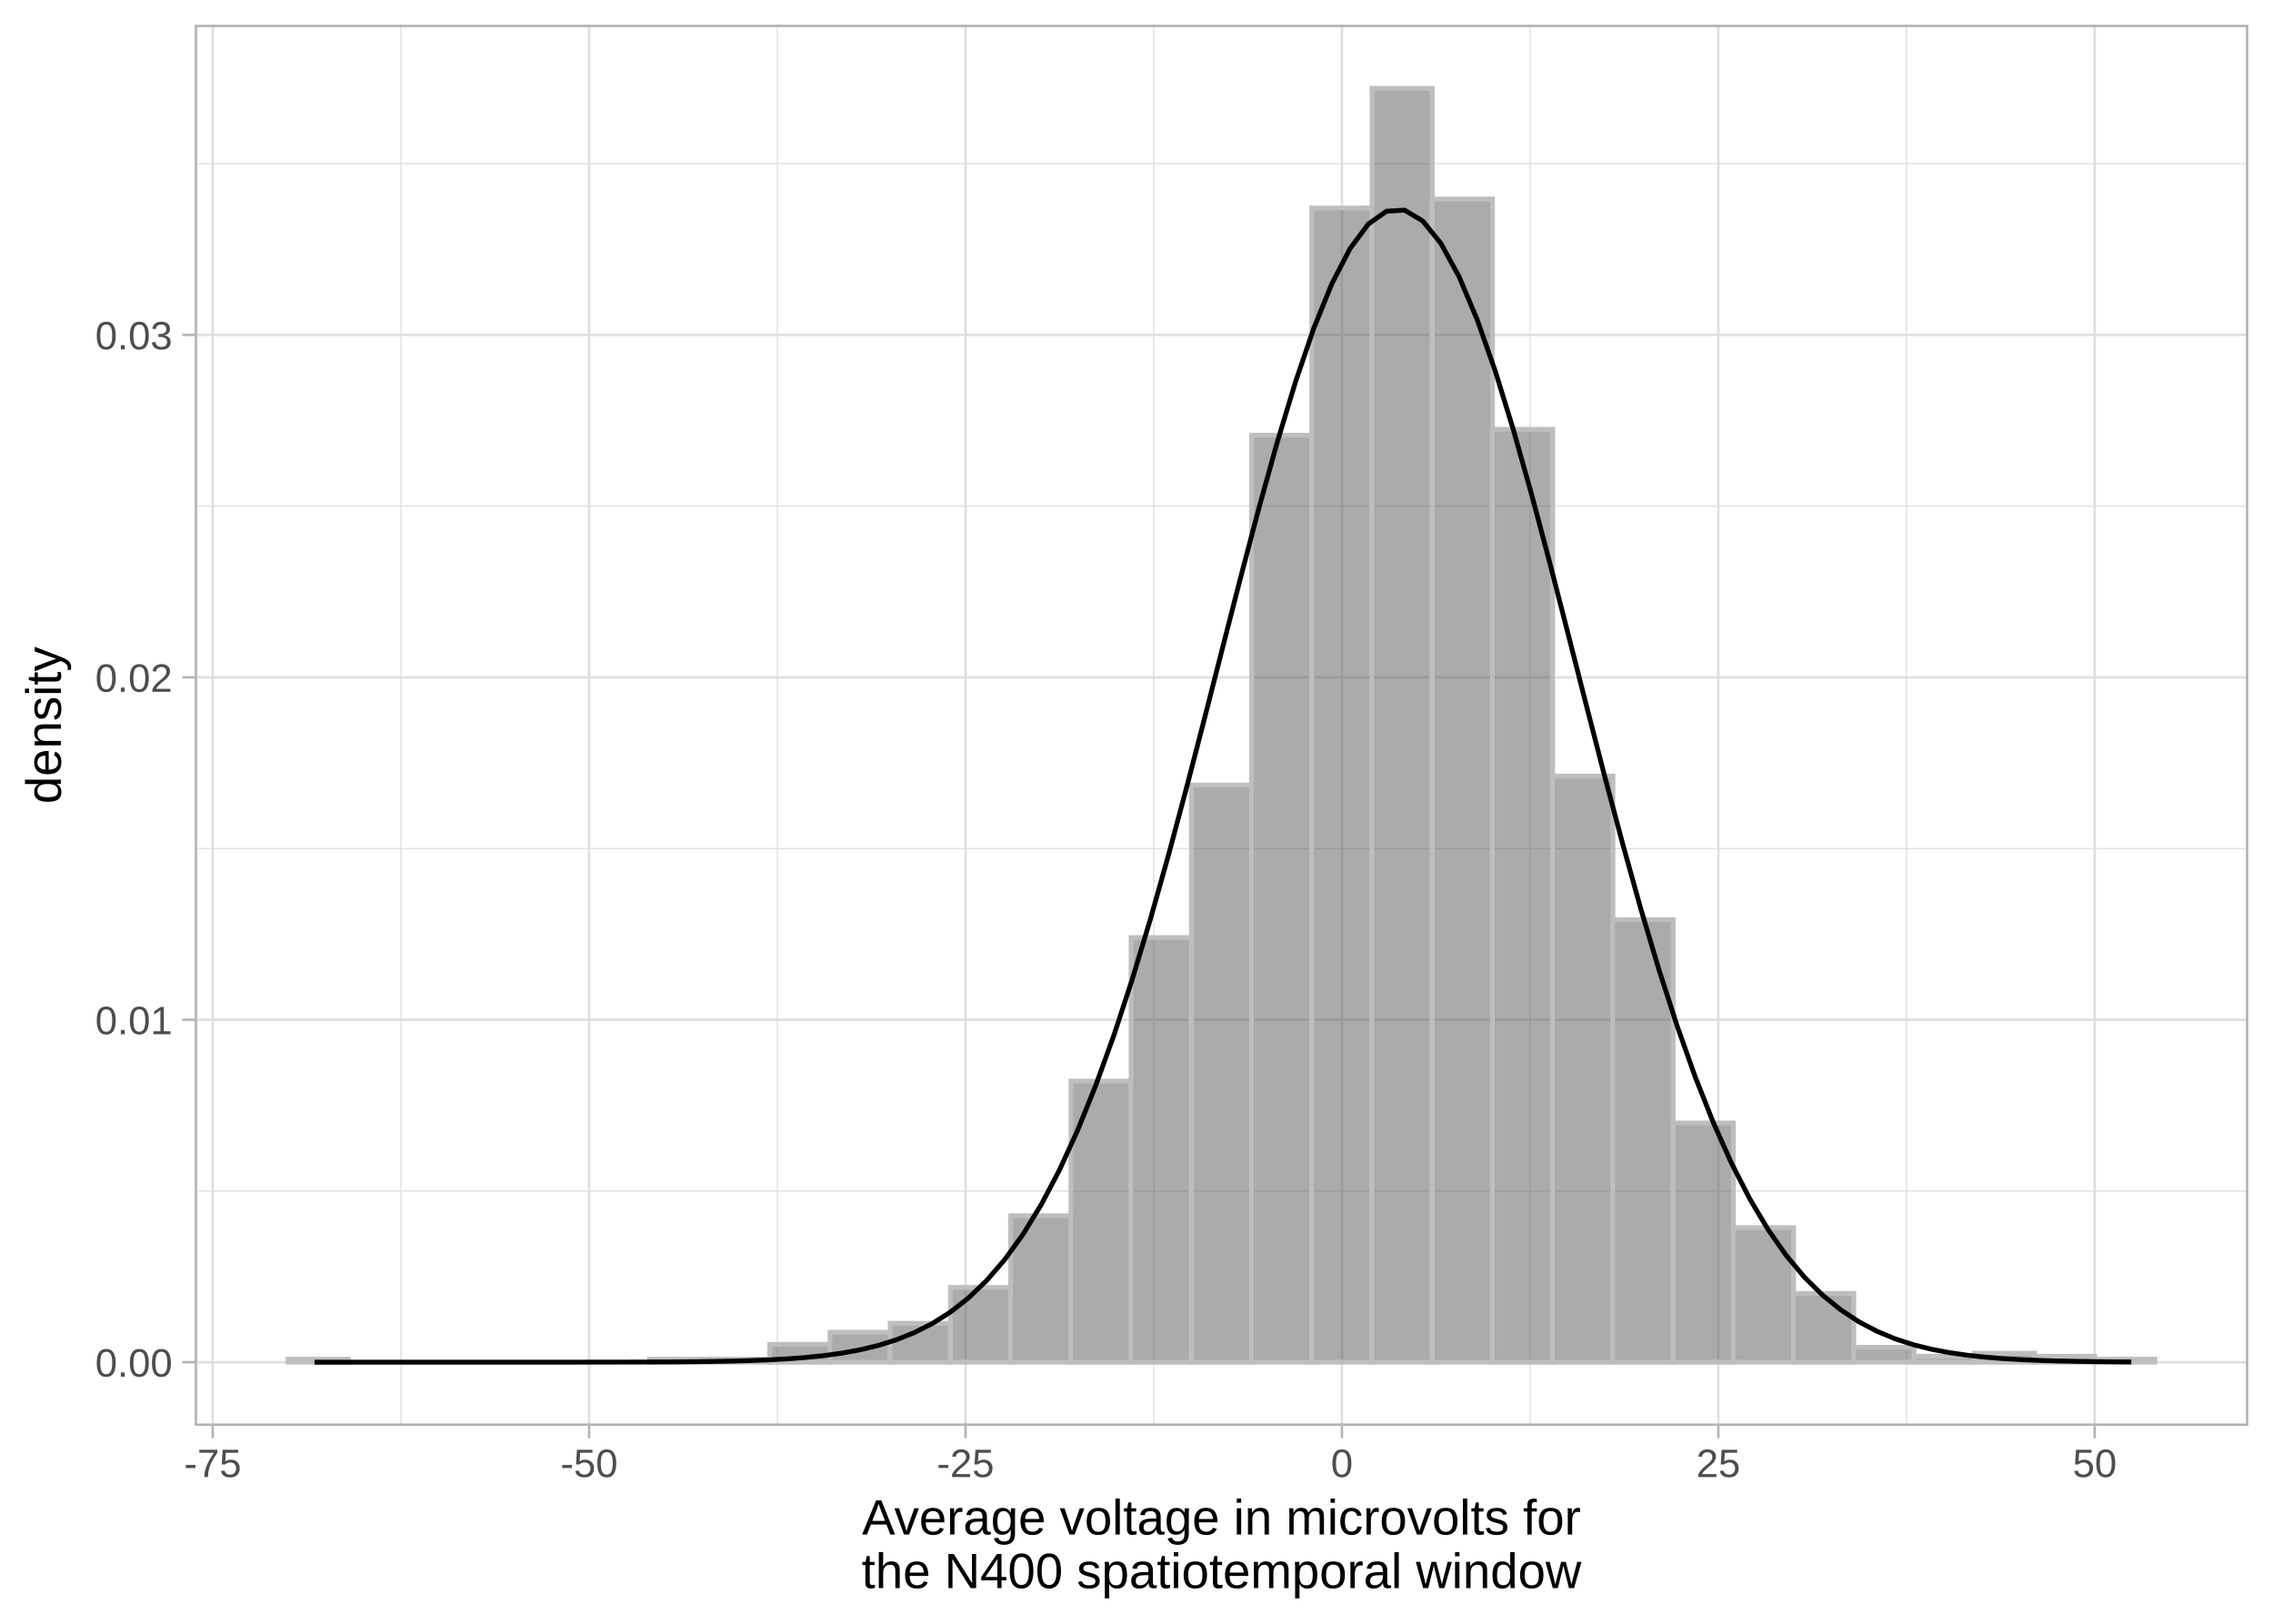
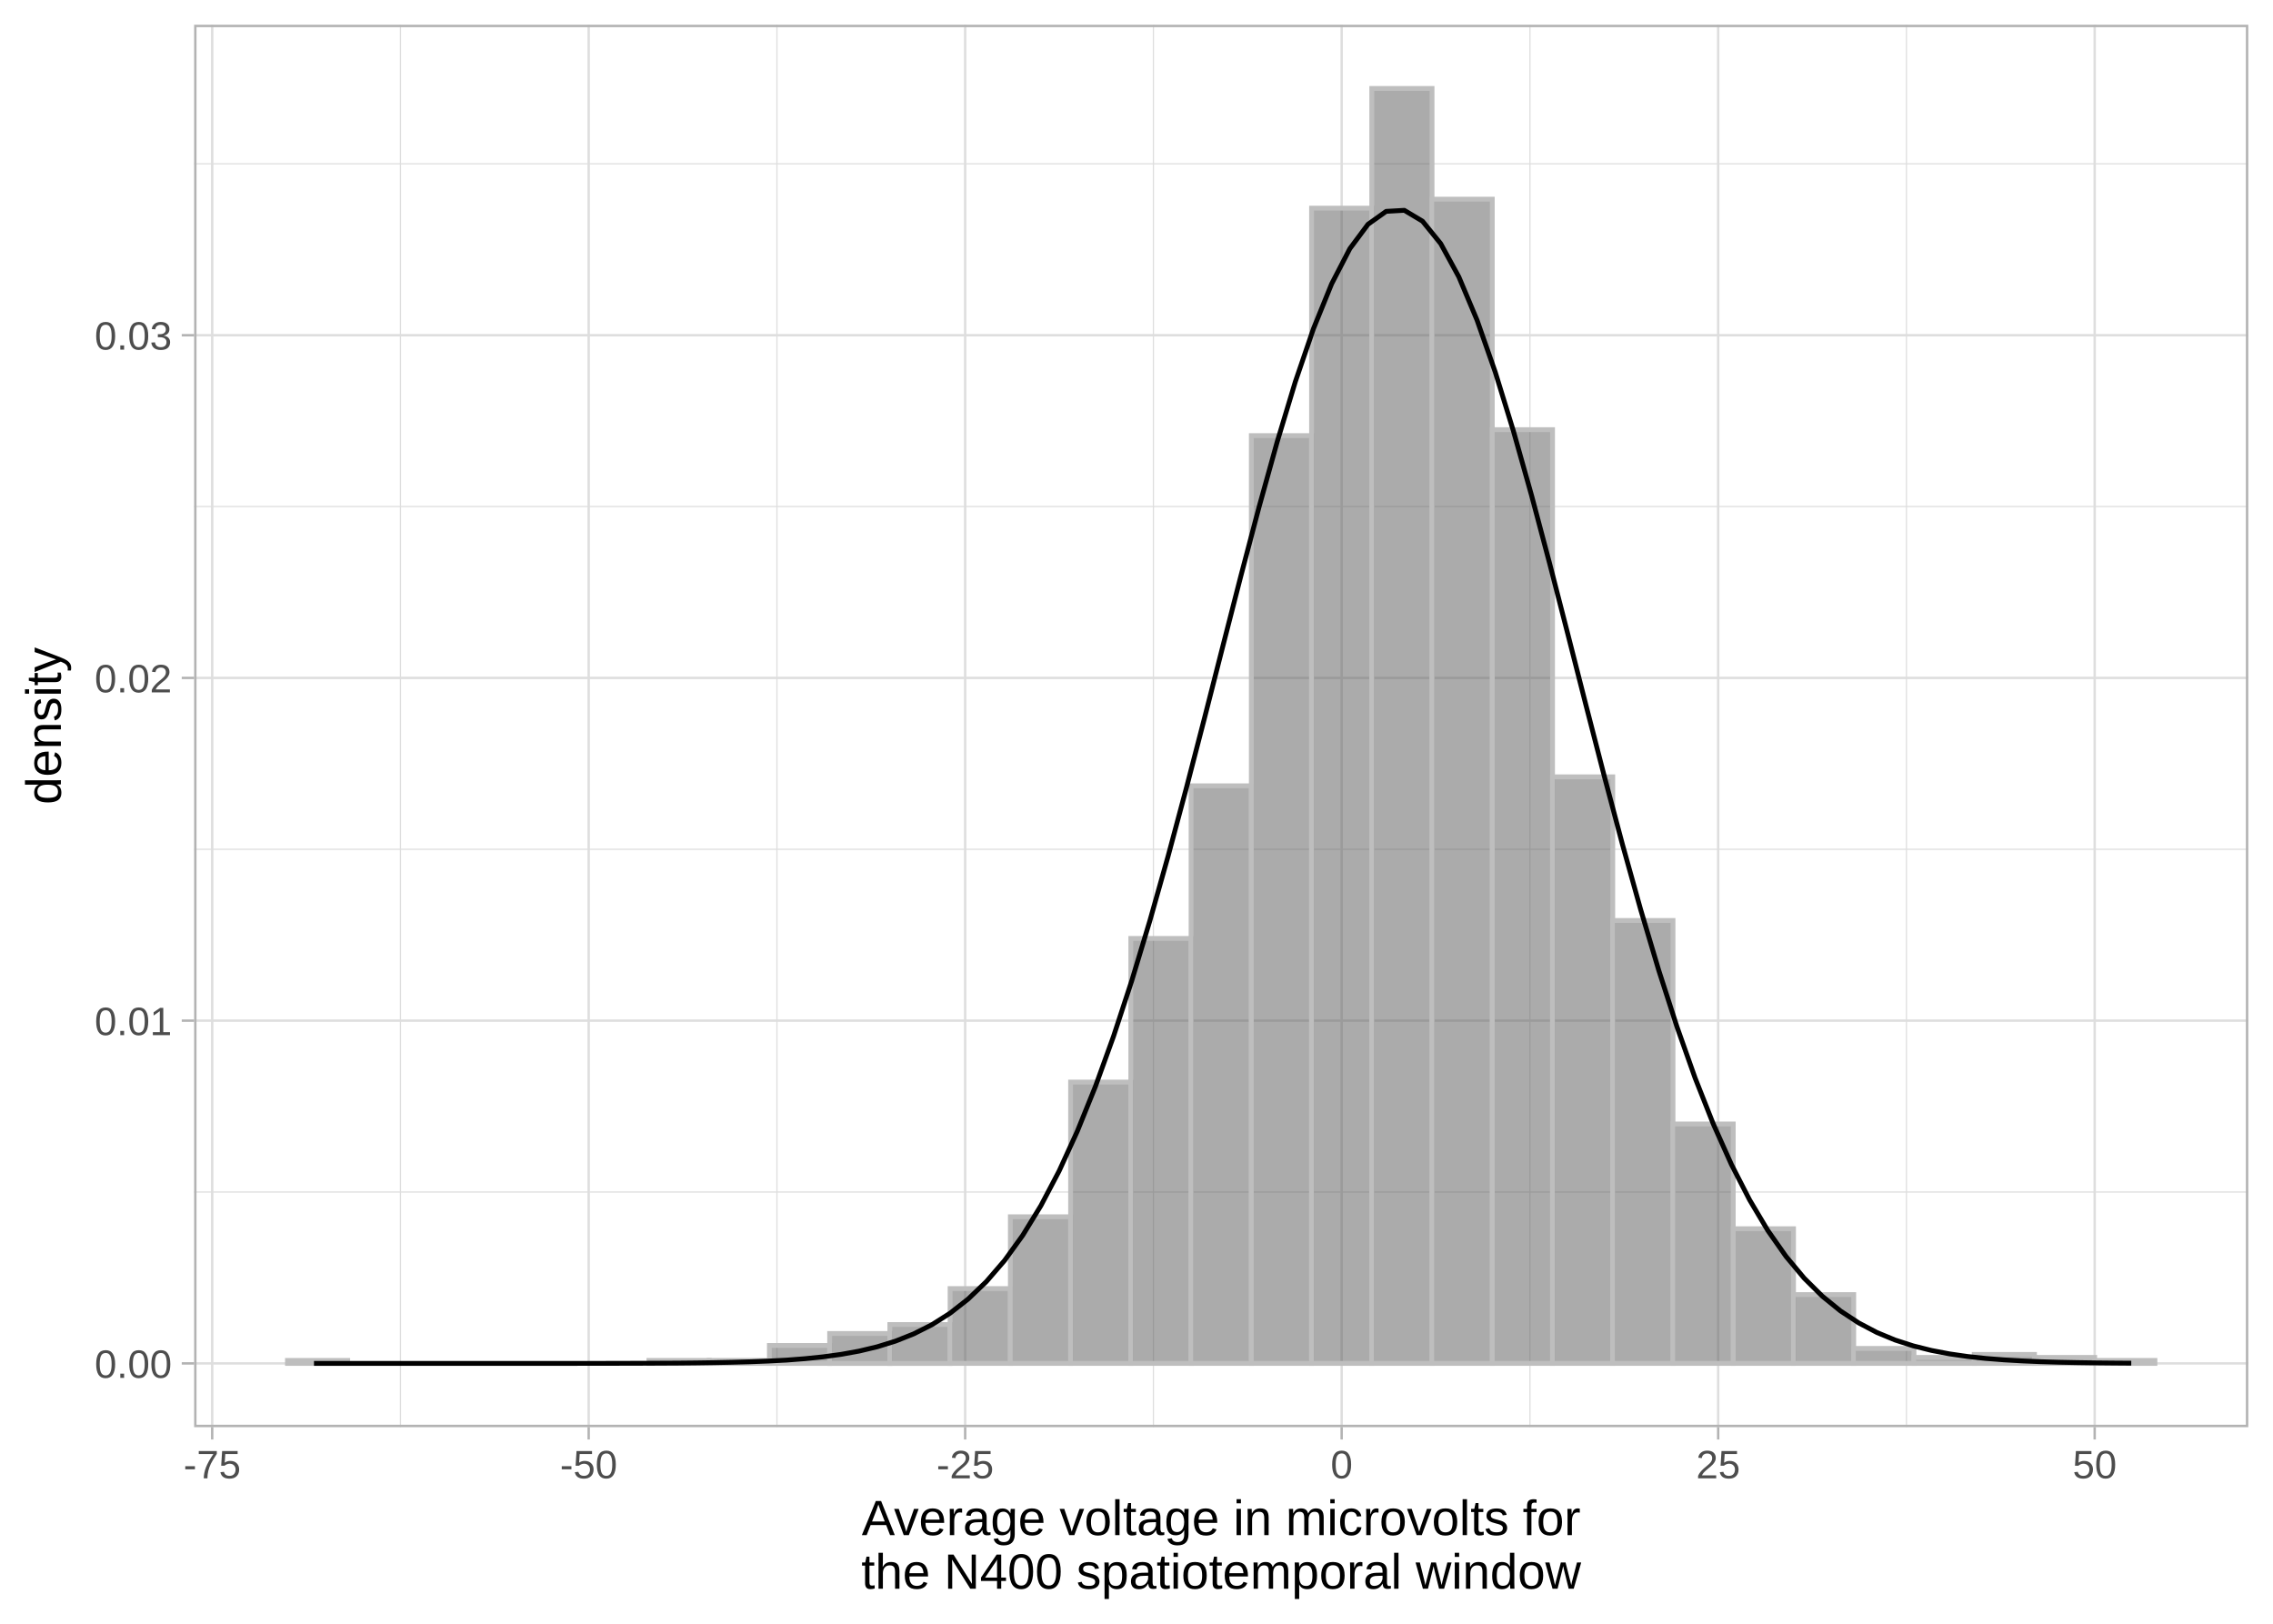
<svg xmlns="http://www.w3.org/2000/svg" class="svglite" width="504.00pt" height="360.00pt" viewBox="0 0 504.00 360.00">
  <defs>
    <style type="text/css">
    .svglite line, .svglite polyline, .svglite polygon, .svglite path, .svglite rect, .svglite circle {
      fill: none;
      stroke: #000000;
      stroke-linecap: round;
      stroke-linejoin: round;
      stroke-miterlimit: 10.00;
    }
    .svglite text {
      white-space: pre;
    }
  </style>
  </defs>
  <rect width="100%" height="100%" style="stroke: none; fill: #FFFFFF;" />
  <defs>
    <clipPath id="cpMC4wMHw1MDQuMDB8MC4wMHwzNjAuMDA=">
      <rect x="0.00" y="0.00" width="504.00" height="360.00" />
    </clipPath>
  </defs>
  <g clip-path="url(#cpMC4wMHw1MDQuMDB8MC4wMHwzNjAuMDA=)">
    <rect x="0.00" y="0.00" width="504.00" height="360.00" style="stroke-width: 1.07; stroke: #FFFFFF; fill: #FFFFFF;" />
  </g>
  <defs>
-     <clipPath id="cpNDMuMTd8NDk4LjUyfDUuNDh8MzE2LjEz">
-       <rect x="43.17" y="5.48" width="455.35" height="310.65" />
+     <clipPath id="cpNDMuMDR8NDk4LjUyfDUuNDh8MzE2LjQx">
+       <rect x="43.04" y="5.48" width="455.48" height="310.94" />
    </clipPath>
  </defs>
-   <g clip-path="url(#cpNDMuMTd8NDk4LjUyfDUuNDh8MzE2LjEz)">
-     <rect x="43.17" y="5.48" width="455.35" height="310.65" style="stroke-width: 1.07; stroke: none; fill: #FFFFFF;" />
-     <polyline points="43.17,264.05 498.52,264.05 " style="stroke-width: 0.27; stroke: #DEDEDE; stroke-linecap: butt;" />
-     <polyline points="43.17,188.13 498.52,188.13 " style="stroke-width: 0.27; stroke: #DEDEDE; stroke-linecap: butt;" />
-     <polyline points="43.17,112.21 498.52,112.21 " style="stroke-width: 0.27; stroke: #DEDEDE; stroke-linecap: butt;" />
-     <polyline points="43.17,36.29 498.52,36.29 " style="stroke-width: 0.27; stroke: #DEDEDE; stroke-linecap: butt;" />
-     <polyline points="88.90,316.13 88.90,5.48 " style="stroke-width: 0.27; stroke: #DEDEDE; stroke-linecap: butt;" />
-     <polyline points="172.36,316.13 172.36,5.48 " style="stroke-width: 0.27; stroke: #DEDEDE; stroke-linecap: butt;" />
-     <polyline points="255.82,316.13 255.82,5.48 " style="stroke-width: 0.27; stroke: #DEDEDE; stroke-linecap: butt;" />
-     <polyline points="339.28,316.13 339.28,5.48 " style="stroke-width: 0.27; stroke: #DEDEDE; stroke-linecap: butt;" />
-     <polyline points="422.74,316.13 422.74,5.48 " style="stroke-width: 0.27; stroke: #DEDEDE; stroke-linecap: butt;" />
-     <polyline points="43.17,302.01 498.52,302.01 " style="stroke-width: 0.53; stroke: #DEDEDE; stroke-linecap: butt;" />
-     <polyline points="43.17,226.09 498.52,226.09 " style="stroke-width: 0.53; stroke: #DEDEDE; stroke-linecap: butt;" />
-     <polyline points="43.17,150.17 498.52,150.17 " style="stroke-width: 0.53; stroke: #DEDEDE; stroke-linecap: butt;" />
-     <polyline points="43.17,74.25 498.52,74.25 " style="stroke-width: 0.53; stroke: #DEDEDE; stroke-linecap: butt;" />
-     <polyline points="47.17,316.13 47.17,5.48 " style="stroke-width: 0.53; stroke: #DEDEDE; stroke-linecap: butt;" />
-     <polyline points="130.63,316.13 130.63,5.48 " style="stroke-width: 0.53; stroke: #DEDEDE; stroke-linecap: butt;" />
-     <polyline points="214.09,316.13 214.09,5.48 " style="stroke-width: 0.53; stroke: #DEDEDE; stroke-linecap: butt;" />
-     <polyline points="297.55,316.13 297.55,5.48 " style="stroke-width: 0.53; stroke: #DEDEDE; stroke-linecap: butt;" />
-     <polyline points="381.01,316.13 381.01,5.48 " style="stroke-width: 0.53; stroke: #DEDEDE; stroke-linecap: butt;" />
-     <polyline points="464.47,316.13 464.47,5.48 " style="stroke-width: 0.53; stroke: #DEDEDE; stroke-linecap: butt;" />
-     <rect x="63.87" y="301.35" width="13.35" height="0.66" style="stroke-width: 1.07; stroke: #BEBEBE; stroke-linecap: butt; stroke-linejoin: miter; fill: #595959; fill-opacity: 0.50;" />
-     <rect x="77.22" y="302.01" width="13.35" height="0.00" style="stroke-width: 1.07; stroke: #BEBEBE; stroke-linecap: butt; stroke-linejoin: miter; fill: #595959; fill-opacity: 0.50;" />
-     <rect x="90.57" y="302.01" width="13.35" height="0.00" style="stroke-width: 1.07; stroke: #BEBEBE; stroke-linecap: butt; stroke-linejoin: miter; fill: #595959; fill-opacity: 0.50;" />
-     <rect x="103.93" y="302.01" width="13.35" height="0.00" style="stroke-width: 1.07; stroke: #BEBEBE; stroke-linecap: butt; stroke-linejoin: miter; fill: #595959; fill-opacity: 0.50;" />
-     <rect x="117.28" y="302.01" width="13.35" height="0.00" style="stroke-width: 1.07; stroke: #BEBEBE; stroke-linecap: butt; stroke-linejoin: miter; fill: #595959; fill-opacity: 0.50;" />
-     <rect x="130.63" y="302.01" width="13.35" height="0.00" style="stroke-width: 1.07; stroke: #BEBEBE; stroke-linecap: butt; stroke-linejoin: miter; fill: #595959; fill-opacity: 0.50;" />
-     <rect x="143.99" y="301.35" width="13.35" height="0.66" style="stroke-width: 1.07; stroke: #BEBEBE; stroke-linecap: butt; stroke-linejoin: miter; fill: #595959; fill-opacity: 0.50;" />
-     <rect x="157.34" y="301.35" width="13.35" height="0.66" style="stroke-width: 1.07; stroke: #BEBEBE; stroke-linecap: butt; stroke-linejoin: miter; fill: #595959; fill-opacity: 0.50;" />
-     <rect x="170.69" y="298.04" width="13.35" height="3.98" style="stroke-width: 1.07; stroke: #BEBEBE; stroke-linecap: butt; stroke-linejoin: miter; fill: #595959; fill-opacity: 0.50;" />
-     <rect x="184.05" y="295.38" width="13.35" height="6.63" style="stroke-width: 1.07; stroke: #BEBEBE; stroke-linecap: butt; stroke-linejoin: miter; fill: #595959; fill-opacity: 0.50;" />
-     <rect x="197.40" y="293.39" width="13.35" height="8.62" style="stroke-width: 1.07; stroke: #BEBEBE; stroke-linecap: butt; stroke-linejoin: miter; fill: #595959; fill-opacity: 0.50;" />
-     <rect x="210.75" y="285.44" width="13.35" height="16.57" style="stroke-width: 1.07; stroke: #BEBEBE; stroke-linecap: butt; stroke-linejoin: miter; fill: #595959; fill-opacity: 0.50;" />
-     <rect x="224.11" y="269.53" width="13.35" height="32.48" style="stroke-width: 1.07; stroke: #BEBEBE; stroke-linecap: butt; stroke-linejoin: miter; fill: #595959; fill-opacity: 0.50;" />
-     <rect x="237.46" y="239.70" width="13.35" height="62.32" style="stroke-width: 1.07; stroke: #BEBEBE; stroke-linecap: butt; stroke-linejoin: miter; fill: #595959; fill-opacity: 0.50;" />
-     <rect x="250.81" y="207.88" width="13.35" height="94.14" style="stroke-width: 1.07; stroke: #BEBEBE; stroke-linecap: butt; stroke-linejoin: miter; fill: #595959; fill-opacity: 0.50;" />
-     <rect x="264.17" y="174.07" width="13.35" height="127.95" style="stroke-width: 1.07; stroke: #BEBEBE; stroke-linecap: butt; stroke-linejoin: miter; fill: #595959; fill-opacity: 0.50;" />
-     <rect x="277.52" y="96.50" width="13.35" height="205.51" style="stroke-width: 1.07; stroke: #BEBEBE; stroke-linecap: butt; stroke-linejoin: miter; fill: #595959; fill-opacity: 0.50;" />
-     <rect x="290.87" y="46.12" width="13.35" height="255.89" style="stroke-width: 1.07; stroke: #BEBEBE; stroke-linecap: butt; stroke-linejoin: miter; fill: #595959; fill-opacity: 0.50;" />
-     <rect x="304.23" y="19.60" width="13.35" height="282.41" style="stroke-width: 1.07; stroke: #BEBEBE; stroke-linecap: butt; stroke-linejoin: miter; fill: #595959; fill-opacity: 0.50;" />
-     <rect x="317.58" y="44.13" width="13.35" height="257.88" style="stroke-width: 1.07; stroke: #BEBEBE; stroke-linecap: butt; stroke-linejoin: miter; fill: #595959; fill-opacity: 0.50;" />
-     <rect x="330.93" y="95.18" width="13.35" height="206.84" style="stroke-width: 1.07; stroke: #BEBEBE; stroke-linecap: butt; stroke-linejoin: miter; fill: #595959; fill-opacity: 0.50;" />
-     <rect x="344.29" y="172.08" width="13.35" height="129.94" style="stroke-width: 1.07; stroke: #BEBEBE; stroke-linecap: butt; stroke-linejoin: miter; fill: #595959; fill-opacity: 0.50;" />
-     <rect x="357.64" y="203.90" width="13.35" height="98.12" style="stroke-width: 1.07; stroke: #BEBEBE; stroke-linecap: butt; stroke-linejoin: miter; fill: #595959; fill-opacity: 0.50;" />
-     <rect x="371.00" y="248.98" width="13.35" height="53.04" style="stroke-width: 1.07; stroke: #BEBEBE; stroke-linecap: butt; stroke-linejoin: miter; fill: #595959; fill-opacity: 0.50;" />
-     <rect x="384.35" y="272.18" width="13.35" height="29.83" style="stroke-width: 1.07; stroke: #BEBEBE; stroke-linecap: butt; stroke-linejoin: miter; fill: #595959; fill-opacity: 0.50;" />
-     <rect x="397.70" y="286.77" width="13.35" height="15.25" style="stroke-width: 1.07; stroke: #BEBEBE; stroke-linecap: butt; stroke-linejoin: miter; fill: #595959; fill-opacity: 0.50;" />
-     <rect x="411.06" y="298.70" width="13.35" height="3.31" style="stroke-width: 1.07; stroke: #BEBEBE; stroke-linecap: butt; stroke-linejoin: miter; fill: #595959; fill-opacity: 0.50;" />
-     <rect x="424.41" y="300.69" width="13.35" height="1.33" style="stroke-width: 1.07; stroke: #BEBEBE; stroke-linecap: butt; stroke-linejoin: miter; fill: #595959; fill-opacity: 0.50;" />
-     <rect x="437.76" y="300.02" width="13.35" height="1.99" style="stroke-width: 1.07; stroke: #BEBEBE; stroke-linecap: butt; stroke-linejoin: miter; fill: #595959; fill-opacity: 0.50;" />
-     <rect x="451.12" y="300.69" width="13.35" height="1.33" style="stroke-width: 1.07; stroke: #BEBEBE; stroke-linecap: butt; stroke-linejoin: miter; fill: #595959; fill-opacity: 0.50;" />
-     <rect x="464.47" y="301.35" width="13.35" height="0.66" style="stroke-width: 1.07; stroke: #BEBEBE; stroke-linecap: butt; stroke-linejoin: miter; fill: #595959; fill-opacity: 0.50;" />
-     <polyline points="69.74,302.01 73.77,302.01 77.80,302.01 81.83,302.01 85.86,302.01 89.88,302.01 93.91,302.01 97.94,302.01 101.97,302.01 106.00,302.01 110.03,302.01 114.05,302.01 118.08,302.01 122.11,302.01 126.14,302.01 130.17,302.00 134.20,302.00 138.22,301.99 142.25,301.98 146.28,301.96 150.31,301.94 154.34,301.90 158.37,301.84 162.39,301.77 166.42,301.65 170.45,301.50 174.48,301.28 178.51,300.98 182.54,300.57 186.57,300.02 190.59,299.29 194.62,298.33 198.65,297.08 202.68,295.48 206.71,293.45 210.74,290.90 214.76,287.75 218.79,283.89 222.82,279.22 226.85,273.64 230.88,267.07 234.91,259.42 238.93,250.63 242.96,240.66 246.99,229.52 251.02,217.24 255.05,203.90 259.08,189.63 263.10,174.62 267.13,159.09 271.16,143.32 275.19,127.63 279.22,112.37 283.25,97.90 287.28,84.59 291.30,72.81 295.33,62.88 299.36,55.10 303.39,49.69 307.42,46.83 311.45,46.59 315.47,49.00 319.50,53.97 323.53,61.35 327.56,70.92 331.59,82.40 335.62,95.47 339.64,109.76 343.67,124.91 347.70,140.55 351.73,156.33 355.76,171.92 359.79,187.04 363.81,201.46 367.84,214.97 371.87,227.44 375.90,238.79 379.93,248.96 383.96,257.96 387.99,265.81 392.01,272.56 396.04,278.31 400.07,283.13 404.10,287.12 408.13,290.39 412.16,293.04 416.18,295.15 420.21,296.83 424.24,298.13 428.27,299.14 432.30,299.90 436.33,300.48 440.35,300.91 444.38,301.23 448.41,301.46 452.44,301.63 456.47,301.75 460.50,301.83 464.52,301.89 468.55,301.93 472.58,301.96 " style="stroke-width: 1.07; stroke-linecap: butt;" />
-     <rect x="43.17" y="5.48" width="455.35" height="310.65" style="stroke-width: 1.07; stroke: #B3B3B3;" />
+   <g clip-path="url(#cpNDMuMDR8NDk4LjUyfDUuNDh8MzE2LjQx)">
+     <rect x="43.04" y="5.48" width="455.48" height="310.94" style="stroke-width: 1.07; stroke: none; fill: #FFFFFF;" />
+     <polyline points="43.04,264.29 498.52,264.29 " style="stroke-width: 0.27; stroke: #DEDEDE; stroke-linecap: butt;" />
+     <polyline points="43.04,188.30 498.52,188.30 " style="stroke-width: 0.27; stroke: #DEDEDE; stroke-linecap: butt;" />
+     <polyline points="43.04,112.31 498.52,112.31 " style="stroke-width: 0.27; stroke: #DEDEDE; stroke-linecap: butt;" />
+     <polyline points="43.04,36.32 498.52,36.32 " style="stroke-width: 0.27; stroke: #DEDEDE; stroke-linecap: butt;" />
+     <polyline points="88.79,316.41 88.79,5.48 " style="stroke-width: 0.27; stroke: #DEDEDE; stroke-linecap: butt;" />
+     <polyline points="172.27,316.41 172.27,5.48 " style="stroke-width: 0.27; stroke: #DEDEDE; stroke-linecap: butt;" />
+     <polyline points="255.75,316.41 255.75,5.48 " style="stroke-width: 0.27; stroke: #DEDEDE; stroke-linecap: butt;" />
+     <polyline points="339.24,316.41 339.24,5.48 " style="stroke-width: 0.27; stroke: #DEDEDE; stroke-linecap: butt;" />
+     <polyline points="422.72,316.41 422.72,5.48 " style="stroke-width: 0.27; stroke: #DEDEDE; stroke-linecap: butt;" />
+     <polyline points="43.04,302.28 498.52,302.28 " style="stroke-width: 0.53; stroke: #DEDEDE; stroke-linecap: butt;" />
+     <polyline points="43.04,226.29 498.52,226.29 " style="stroke-width: 0.53; stroke: #DEDEDE; stroke-linecap: butt;" />
+     <polyline points="43.04,150.30 498.52,150.30 " style="stroke-width: 0.53; stroke: #DEDEDE; stroke-linecap: butt;" />
+     <polyline points="43.04,74.32 498.52,74.32 " style="stroke-width: 0.53; stroke: #DEDEDE; stroke-linecap: butt;" />
+     <polyline points="47.05,316.41 47.05,5.48 " style="stroke-width: 0.53; stroke: #DEDEDE; stroke-linecap: butt;" />
+     <polyline points="130.53,316.41 130.53,5.48 " style="stroke-width: 0.53; stroke: #DEDEDE; stroke-linecap: butt;" />
+     <polyline points="214.01,316.41 214.01,5.48 " style="stroke-width: 0.53; stroke: #DEDEDE; stroke-linecap: butt;" />
+     <polyline points="297.49,316.41 297.49,5.48 " style="stroke-width: 0.53; stroke: #DEDEDE; stroke-linecap: butt;" />
+     <polyline points="380.98,316.41 380.98,5.48 " style="stroke-width: 0.53; stroke: #DEDEDE; stroke-linecap: butt;" />
+     <polyline points="464.46,316.41 464.46,5.48 " style="stroke-width: 0.53; stroke: #DEDEDE; stroke-linecap: butt;" />
+     <rect x="63.74" y="301.62" width="13.36" height="0.66" style="stroke-width: 1.07; stroke: #BEBEBE; stroke-linecap: butt; stroke-linejoin: miter; fill: #595959; fill-opacity: 0.50;" />
+     <rect x="77.10" y="302.28" width="13.36" height="0.00" style="stroke-width: 1.07; stroke: #BEBEBE; stroke-linecap: butt; stroke-linejoin: miter; fill: #595959; fill-opacity: 0.50;" />
+     <rect x="90.46" y="302.28" width="13.36" height="0.00" style="stroke-width: 1.07; stroke: #BEBEBE; stroke-linecap: butt; stroke-linejoin: miter; fill: #595959; fill-opacity: 0.50;" />
+     <rect x="103.81" y="302.28" width="13.36" height="0.00" style="stroke-width: 1.07; stroke: #BEBEBE; stroke-linecap: butt; stroke-linejoin: miter; fill: #595959; fill-opacity: 0.50;" />
+     <rect x="117.17" y="302.28" width="13.36" height="0.00" style="stroke-width: 1.07; stroke: #BEBEBE; stroke-linecap: butt; stroke-linejoin: miter; fill: #595959; fill-opacity: 0.50;" />
+     <rect x="130.53" y="302.28" width="13.36" height="0.00" style="stroke-width: 1.07; stroke: #BEBEBE; stroke-linecap: butt; stroke-linejoin: miter; fill: #595959; fill-opacity: 0.50;" />
+     <rect x="143.89" y="301.62" width="13.36" height="0.66" style="stroke-width: 1.07; stroke: #BEBEBE; stroke-linecap: butt; stroke-linejoin: miter; fill: #595959; fill-opacity: 0.50;" />
+     <rect x="157.24" y="301.62" width="13.36" height="0.66" style="stroke-width: 1.07; stroke: #BEBEBE; stroke-linecap: butt; stroke-linejoin: miter; fill: #595959; fill-opacity: 0.50;" />
+     <rect x="170.60" y="298.30" width="13.36" height="3.98" style="stroke-width: 1.07; stroke: #BEBEBE; stroke-linecap: butt; stroke-linejoin: miter; fill: #595959; fill-opacity: 0.50;" />
+     <rect x="183.96" y="295.65" width="13.36" height="6.64" style="stroke-width: 1.07; stroke: #BEBEBE; stroke-linecap: butt; stroke-linejoin: miter; fill: #595959; fill-opacity: 0.50;" />
+     <rect x="197.31" y="293.66" width="13.36" height="8.63" style="stroke-width: 1.07; stroke: #BEBEBE; stroke-linecap: butt; stroke-linejoin: miter; fill: #595959; fill-opacity: 0.50;" />
+     <rect x="210.67" y="285.69" width="13.36" height="16.59" style="stroke-width: 1.07; stroke: #BEBEBE; stroke-linecap: butt; stroke-linejoin: miter; fill: #595959; fill-opacity: 0.50;" />
+     <rect x="224.03" y="269.77" width="13.36" height="32.51" style="stroke-width: 1.07; stroke: #BEBEBE; stroke-linecap: butt; stroke-linejoin: miter; fill: #595959; fill-opacity: 0.50;" />
+     <rect x="237.39" y="239.91" width="13.36" height="62.37" style="stroke-width: 1.07; stroke: #BEBEBE; stroke-linecap: butt; stroke-linejoin: miter; fill: #595959; fill-opacity: 0.50;" />
+     <rect x="250.74" y="208.06" width="13.36" height="94.22" style="stroke-width: 1.07; stroke: #BEBEBE; stroke-linecap: butt; stroke-linejoin: miter; fill: #595959; fill-opacity: 0.50;" />
+     <rect x="264.10" y="174.22" width="13.36" height="128.06" style="stroke-width: 1.07; stroke: #BEBEBE; stroke-linecap: butt; stroke-linejoin: miter; fill: #595959; fill-opacity: 0.50;" />
+     <rect x="277.46" y="96.58" width="13.36" height="205.70" style="stroke-width: 1.07; stroke: #BEBEBE; stroke-linecap: butt; stroke-linejoin: miter; fill: #595959; fill-opacity: 0.50;" />
+     <rect x="290.82" y="46.15" width="13.36" height="256.13" style="stroke-width: 1.07; stroke: #BEBEBE; stroke-linecap: butt; stroke-linejoin: miter; fill: #595959; fill-opacity: 0.50;" />
+     <rect x="304.17" y="19.61" width="13.36" height="282.67" style="stroke-width: 1.07; stroke: #BEBEBE; stroke-linecap: butt; stroke-linejoin: miter; fill: #595959; fill-opacity: 0.50;" />
+     <rect x="317.53" y="44.16" width="13.36" height="258.12" style="stroke-width: 1.07; stroke: #BEBEBE; stroke-linecap: butt; stroke-linejoin: miter; fill: #595959; fill-opacity: 0.50;" />
+     <rect x="330.89" y="95.26" width="13.36" height="207.02" style="stroke-width: 1.07; stroke: #BEBEBE; stroke-linecap: butt; stroke-linejoin: miter; fill: #595959; fill-opacity: 0.50;" />
+     <rect x="344.24" y="172.23" width="13.36" height="130.05" style="stroke-width: 1.07; stroke: #BEBEBE; stroke-linecap: butt; stroke-linejoin: miter; fill: #595959; fill-opacity: 0.50;" />
+     <rect x="357.60" y="204.08" width="13.36" height="98.20" style="stroke-width: 1.07; stroke: #BEBEBE; stroke-linecap: butt; stroke-linejoin: miter; fill: #595959; fill-opacity: 0.50;" />
+     <rect x="370.96" y="249.20" width="13.36" height="53.08" style="stroke-width: 1.07; stroke: #BEBEBE; stroke-linecap: butt; stroke-linejoin: miter; fill: #595959; fill-opacity: 0.50;" />
+     <rect x="384.32" y="272.42" width="13.36" height="29.86" style="stroke-width: 1.07; stroke: #BEBEBE; stroke-linecap: butt; stroke-linejoin: miter; fill: #595959; fill-opacity: 0.50;" />
+     <rect x="397.67" y="287.02" width="13.36" height="15.26" style="stroke-width: 1.07; stroke: #BEBEBE; stroke-linecap: butt; stroke-linejoin: miter; fill: #595959; fill-opacity: 0.50;" />
+     <rect x="411.03" y="298.96" width="13.36" height="3.32" style="stroke-width: 1.07; stroke: #BEBEBE; stroke-linecap: butt; stroke-linejoin: miter; fill: #595959; fill-opacity: 0.50;" />
+     <rect x="424.39" y="300.95" width="13.36" height="1.33" style="stroke-width: 1.07; stroke: #BEBEBE; stroke-linecap: butt; stroke-linejoin: miter; fill: #595959; fill-opacity: 0.50;" />
+     <rect x="437.75" y="300.29" width="13.36" height="1.99" style="stroke-width: 1.07; stroke: #BEBEBE; stroke-linecap: butt; stroke-linejoin: miter; fill: #595959; fill-opacity: 0.50;" />
+     <rect x="451.10" y="300.95" width="13.36" height="1.33" style="stroke-width: 1.07; stroke: #BEBEBE; stroke-linecap: butt; stroke-linejoin: miter; fill: #595959; fill-opacity: 0.50;" />
+     <rect x="464.46" y="301.62" width="13.36" height="0.66" style="stroke-width: 1.07; stroke: #BEBEBE; stroke-linecap: butt; stroke-linejoin: miter; fill: #595959; fill-opacity: 0.50;" />
+     <polyline points="69.62,302.28 73.65,302.28 77.68,302.28 81.71,302.28 85.74,302.28 89.77,302.28 93.80,302.28 97.83,302.28 101.86,302.28 105.88,302.28 109.91,302.28 113.94,302.28 117.97,302.28 122.00,302.28 126.03,302.28 130.06,302.27 134.09,302.27 138.12,302.26 142.15,302.25 146.18,302.23 150.21,302.21 154.24,302.17 158.27,302.11 162.30,302.03 166.33,301.92 170.36,301.76 174.39,301.55 178.42,301.24 182.45,300.83 186.48,300.28 190.51,299.55 194.53,298.59 198.56,297.34 202.59,295.74 206.62,293.71 210.65,291.16 214.68,288.00 218.71,284.14 222.74,279.47 226.77,273.89 230.80,267.31 234.83,259.65 238.86,250.85 242.89,240.88 246.92,229.72 250.95,217.43 254.98,204.08 259.01,189.80 263.04,174.77 267.07,159.23 271.10,143.44 275.13,127.74 279.16,112.46 283.19,97.98 287.21,84.66 291.24,72.87 295.27,62.93 299.30,55.14 303.33,49.73 307.36,46.86 311.39,46.63 315.42,49.04 319.45,54.01 323.48,61.40 327.51,70.98 331.54,82.47 335.57,95.55 339.60,109.85 343.63,125.02 347.66,140.67 351.69,156.46 355.72,172.07 359.75,187.21 363.78,201.63 367.81,215.16 371.84,227.65 375.86,239.00 379.89,249.19 383.92,258.19 387.95,266.04 391.98,272.81 396.01,278.55 400.04,283.38 404.07,287.38 408.10,290.65 412.13,293.30 416.16,295.42 420.19,297.09 424.22,298.39 428.25,299.40 432.28,300.17 436.31,300.75 440.34,301.18 444.37,301.50 448.40,301.73 452.43,301.90 456.46,302.02 460.49,302.10 464.51,302.16 468.54,302.20 472.57,302.23 " style="stroke-width: 1.07; stroke-linecap: butt;" />
+     <rect x="43.04" y="5.48" width="455.48" height="310.94" style="stroke-width: 1.07; stroke: #B3B3B3;" />
  </g>
  <g clip-path="url(#cpMC4wMHw1MDQuMDB8MC4wMHwzNjAuMDA=)">
-     <text x="38.24" y="305.22" text-anchor="end" style="font-size: 8.80px;fill: #4D4D4D; font-family: &quot;Arimo&quot;;" textLength="19.58px" lengthAdjust="spacingAndGlyphs">0.00</text>
-     <text x="38.24" y="229.30" text-anchor="end" style="font-size: 8.80px;fill: #4D4D4D; font-family: &quot;Arimo&quot;;" textLength="19.58px" lengthAdjust="spacingAndGlyphs">0.01</text>
-     <text x="38.24" y="153.38" text-anchor="end" style="font-size: 8.80px;fill: #4D4D4D; font-family: &quot;Arimo&quot;;" textLength="19.58px" lengthAdjust="spacingAndGlyphs">0.02</text>
-     <text x="38.24" y="77.46" text-anchor="end" style="font-size: 8.80px;fill: #4D4D4D; font-family: &quot;Arimo&quot;;" textLength="19.58px" lengthAdjust="spacingAndGlyphs">0.03</text>
-     <polyline points="40.43,302.01 43.17,302.01 " style="stroke-width: 0.53; stroke: #B3B3B3; stroke-linecap: butt;" />
-     <polyline points="40.43,226.09 43.17,226.09 " style="stroke-width: 0.53; stroke: #B3B3B3; stroke-linecap: butt;" />
-     <polyline points="40.43,150.17 43.17,150.17 " style="stroke-width: 0.53; stroke: #B3B3B3; stroke-linecap: butt;" />
-     <polyline points="40.43,74.25 43.17,74.25 " style="stroke-width: 0.53; stroke: #B3B3B3; stroke-linecap: butt;" />
-     <polyline points="47.17,318.87 47.17,316.13 " style="stroke-width: 0.53; stroke: #B3B3B3; stroke-linecap: butt;" />
-     <polyline points="130.63,318.87 130.63,316.13 " style="stroke-width: 0.53; stroke: #B3B3B3; stroke-linecap: butt;" />
-     <polyline points="214.09,318.87 214.09,316.13 " style="stroke-width: 0.53; stroke: #B3B3B3; stroke-linecap: butt;" />
-     <polyline points="297.55,318.87 297.55,316.13 " style="stroke-width: 0.53; stroke: #B3B3B3; stroke-linecap: butt;" />
-     <polyline points="381.01,318.87 381.01,316.13 " style="stroke-width: 0.53; stroke: #B3B3B3; stroke-linecap: butt;" />
-     <polyline points="464.47,318.87 464.47,316.13 " style="stroke-width: 0.53; stroke: #B3B3B3; stroke-linecap: butt;" />
-     <text x="47.17" y="327.48" text-anchor="middle" style="font-size: 8.80px;fill: #4D4D4D; font-family: &quot;Arimo&quot;;" textLength="14.36px" lengthAdjust="spacingAndGlyphs">-75</text>
-     <text x="130.63" y="327.48" text-anchor="middle" style="font-size: 8.80px;fill: #4D4D4D; font-family: &quot;Arimo&quot;;" textLength="14.36px" lengthAdjust="spacingAndGlyphs">-50</text>
-     <text x="214.09" y="327.48" text-anchor="middle" style="font-size: 8.80px;fill: #4D4D4D; font-family: &quot;Arimo&quot;;" textLength="14.36px" lengthAdjust="spacingAndGlyphs">-25</text>
-     <text x="297.55" y="327.48" text-anchor="middle" style="font-size: 8.80px;fill: #4D4D4D; font-family: &quot;Arimo&quot;;" textLength="5.59px" lengthAdjust="spacingAndGlyphs">0</text>
-     <text x="381.01" y="327.48" text-anchor="middle" style="font-size: 8.80px;fill: #4D4D4D; font-family: &quot;Arimo&quot;;" textLength="11.19px" lengthAdjust="spacingAndGlyphs">25</text>
-     <text x="464.47" y="327.48" text-anchor="middle" style="font-size: 8.80px;fill: #4D4D4D; font-family: &quot;Arimo&quot;;" textLength="11.19px" lengthAdjust="spacingAndGlyphs">50</text>
-     <text x="270.84" y="340.22" text-anchor="middle" style="font-size: 11.00px; font-family: &quot;Arimo&quot;;" textLength="186.10px" lengthAdjust="spacingAndGlyphs">Average voltage in microvolts for </text>
-     <text x="270.84" y="352.10" text-anchor="middle" style="font-size: 11.00px; font-family: &quot;Arimo&quot;;" textLength="207.40px" lengthAdjust="spacingAndGlyphs">       the N400 spatiotemporal window</text>
-     <text transform="translate(13.50,160.81) rotate(-90)" text-anchor="middle" style="font-size: 11.00px; font-family: &quot;Arimo&quot;;" textLength="40.33px" lengthAdjust="spacingAndGlyphs">density</text>
+     <text x="38.11" y="305.49" text-anchor="end" style="font-size: 8.80px;fill: #4D4D4D; font-family: &quot;Arimo&quot;;" textLength="19.58px" lengthAdjust="spacingAndGlyphs">0.00</text>
+     <text x="38.11" y="229.50" text-anchor="end" style="font-size: 8.80px;fill: #4D4D4D; font-family: &quot;Arimo&quot;;" textLength="19.58px" lengthAdjust="spacingAndGlyphs">0.01</text>
+     <text x="38.11" y="153.51" text-anchor="end" style="font-size: 8.80px;fill: #4D4D4D; font-family: &quot;Arimo&quot;;" textLength="19.58px" lengthAdjust="spacingAndGlyphs">0.02</text>
+     <text x="38.11" y="77.52" text-anchor="end" style="font-size: 8.80px;fill: #4D4D4D; font-family: &quot;Arimo&quot;;" textLength="19.58px" lengthAdjust="spacingAndGlyphs">0.03</text>
+     <polyline points="40.30,302.28 43.04,302.28 " style="stroke-width: 0.53; stroke: #B3B3B3; stroke-linecap: butt;" />
+     <polyline points="40.30,226.29 43.04,226.29 " style="stroke-width: 0.53; stroke: #B3B3B3; stroke-linecap: butt;" />
+     <polyline points="40.30,150.30 43.04,150.30 " style="stroke-width: 0.53; stroke: #B3B3B3; stroke-linecap: butt;" />
+     <polyline points="40.30,74.32 43.04,74.32 " style="stroke-width: 0.53; stroke: #B3B3B3; stroke-linecap: butt;" />
+     <polyline points="47.05,319.15 47.05,316.41 " style="stroke-width: 0.53; stroke: #B3B3B3; stroke-linecap: butt;" />
+     <polyline points="130.53,319.15 130.53,316.41 " style="stroke-width: 0.53; stroke: #B3B3B3; stroke-linecap: butt;" />
+     <polyline points="214.01,319.15 214.01,316.41 " style="stroke-width: 0.53; stroke: #B3B3B3; stroke-linecap: butt;" />
+     <polyline points="297.49,319.15 297.49,316.41 " style="stroke-width: 0.53; stroke: #B3B3B3; stroke-linecap: butt;" />
+     <polyline points="380.98,319.15 380.98,316.41 " style="stroke-width: 0.53; stroke: #B3B3B3; stroke-linecap: butt;" />
+     <polyline points="464.46,319.15 464.46,316.41 " style="stroke-width: 0.53; stroke: #B3B3B3; stroke-linecap: butt;" />
+     <text x="47.05" y="327.76" text-anchor="middle" style="font-size: 8.80px;fill: #4D4D4D; font-family: &quot;Arimo&quot;;" textLength="14.36px" lengthAdjust="spacingAndGlyphs">-75</text>
+     <text x="130.53" y="327.76" text-anchor="middle" style="font-size: 8.80px;fill: #4D4D4D; font-family: &quot;Arimo&quot;;" textLength="14.36px" lengthAdjust="spacingAndGlyphs">-50</text>
+     <text x="214.01" y="327.76" text-anchor="middle" style="font-size: 8.80px;fill: #4D4D4D; font-family: &quot;Arimo&quot;;" textLength="14.36px" lengthAdjust="spacingAndGlyphs">-25</text>
+     <text x="297.49" y="327.76" text-anchor="middle" style="font-size: 8.80px;fill: #4D4D4D; font-family: &quot;Arimo&quot;;" textLength="5.59px" lengthAdjust="spacingAndGlyphs">0</text>
+     <text x="380.98" y="327.76" text-anchor="middle" style="font-size: 8.80px;fill: #4D4D4D; font-family: &quot;Arimo&quot;;" textLength="11.19px" lengthAdjust="spacingAndGlyphs">25</text>
+     <text x="464.46" y="327.76" text-anchor="middle" style="font-size: 8.80px;fill: #4D4D4D; font-family: &quot;Arimo&quot;;" textLength="11.19px" lengthAdjust="spacingAndGlyphs">50</text>
+     <text x="270.78" y="340.35" text-anchor="middle" style="font-size: 11.00px; font-family: &quot;Arimo&quot;;" textLength="182.60px" lengthAdjust="spacingAndGlyphs">Average voltage in microvolts for</text>
+     <text x="270.78" y="352.23" text-anchor="middle" style="font-size: 11.00px; font-family: &quot;Arimo&quot;;" textLength="207.40px" lengthAdjust="spacingAndGlyphs">       the N400 spatiotemporal window</text>
+     <text transform="translate(13.50,160.95) rotate(-90)" text-anchor="middle" style="font-size: 11.00px; font-family: &quot;Arimo&quot;;" textLength="40.33px" lengthAdjust="spacingAndGlyphs">density</text>
  </g>
</svg>
